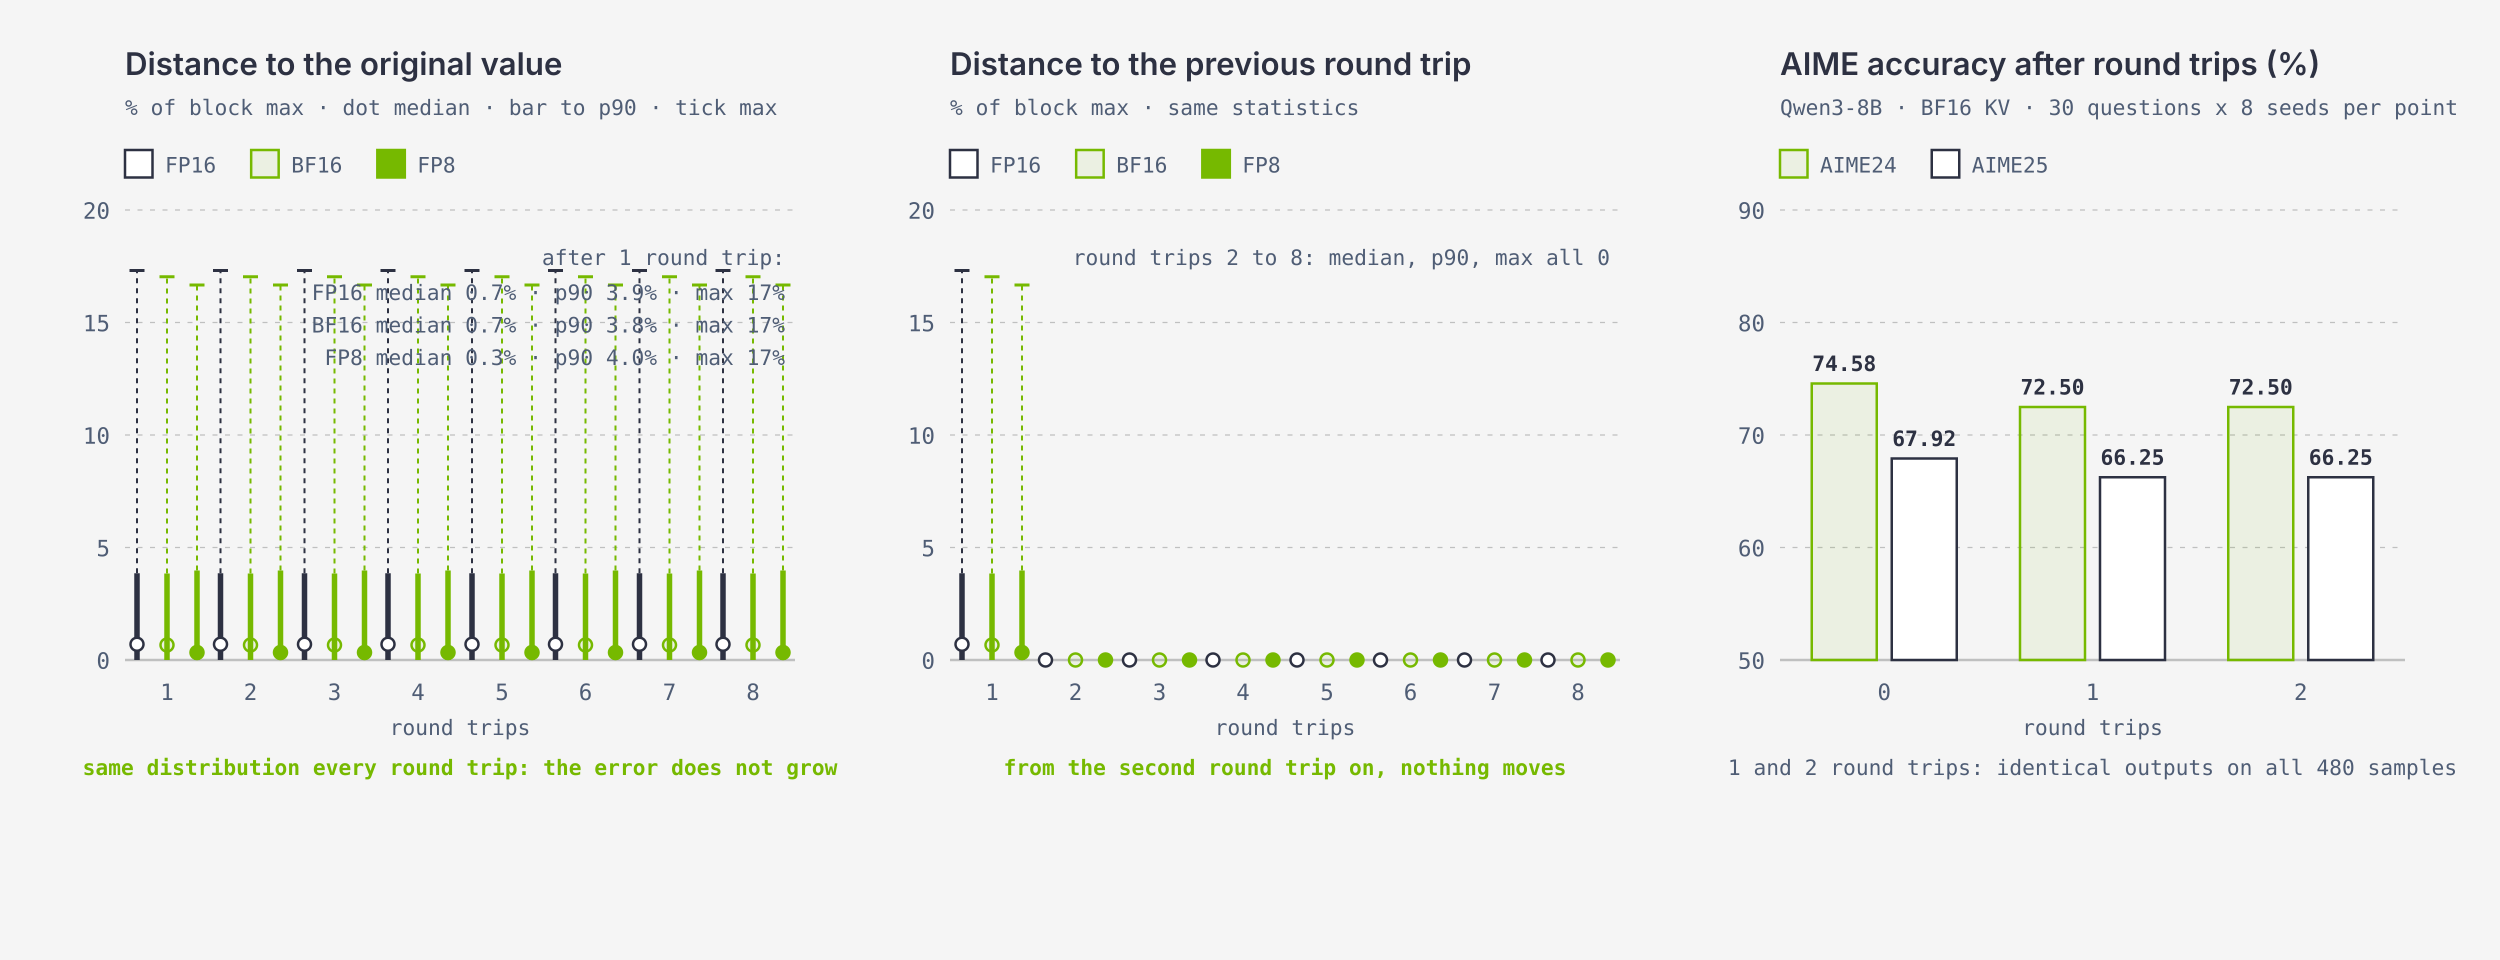
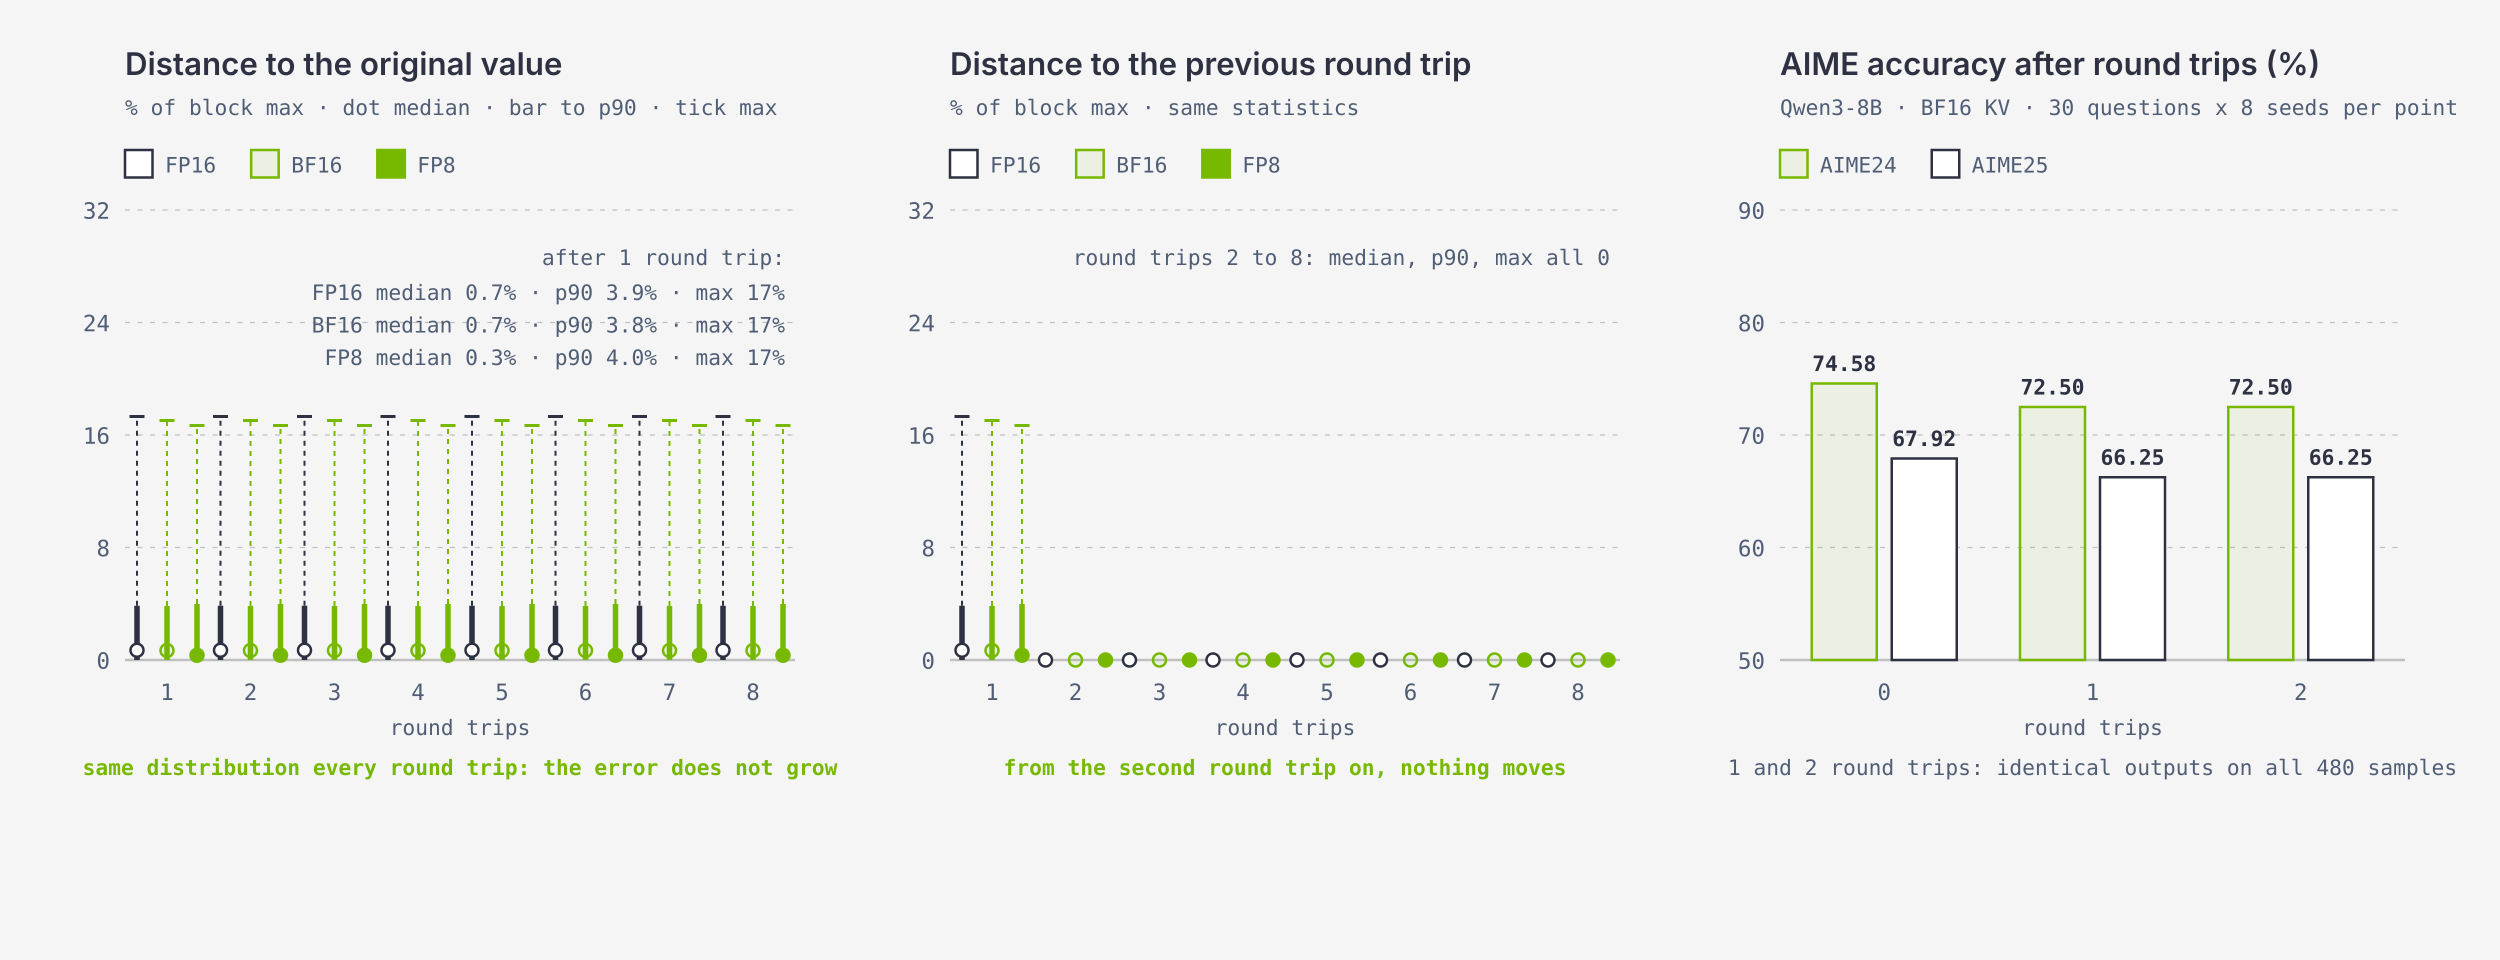
<svg xmlns="http://www.w3.org/2000/svg" viewBox="0 0 1000 384" width="1000" height="384">
  <defs>
    <marker id="ah" markerWidth="8" markerHeight="8" refX="7" refY="4" orient="auto" markerUnits="userSpaceOnUse">
      <path d="M0,0.5 L7,4 L0,7.5" fill="none" stroke="#4f5d75" stroke-width="1" />
    </marker>
  </defs>
  <rect width="1000" height="384" fill="#f5f5f5" />
  <text x="50.0" y="30.0" font-family="'Geist','Inter',system-ui,-apple-system,'Segoe UI',sans-serif" font-size="12.5" font-weight="600" fill="#2d3142" text-anchor="start">Distance to the original value</text>
  <text x="50.0" y="46.0" font-family="'Geist Mono','SFMono-Regular',Menlo,Consolas,monospace" font-size="8.5" font-weight="500" fill="#4f5d75" text-anchor="start">% of block max · dot median · bar to p90 · tick max</text>
  <line x1="50" y1="264.0" x2="318" y2="264.0" stroke="#bfc0c0" stroke-width="1" />
  <text x="44.0" y="267.5" font-family="'Geist Mono','SFMono-Regular',Menlo,Consolas,monospace" font-size="9" font-weight="500" fill="#4f5d75" text-anchor="end">0</text>
  <line x1="50" y1="219.0" x2="318" y2="219.0" stroke="#bfc0c0" stroke-width="0.5" stroke-dasharray="2,3" />
-   <text x="44.0" y="222.5" font-family="'Geist Mono','SFMono-Regular',Menlo,Consolas,monospace" font-size="9" font-weight="500" fill="#4f5d75" text-anchor="end">5</text>
+   <text x="44.0" y="222.5" font-family="'Geist Mono','SFMono-Regular',Menlo,Consolas,monospace" font-size="9" font-weight="500" fill="#4f5d75" text-anchor="end">8</text>
  <line x1="50" y1="174.0" x2="318" y2="174.0" stroke="#bfc0c0" stroke-width="0.5" stroke-dasharray="2,3" />
-   <text x="44.0" y="177.5" font-family="'Geist Mono','SFMono-Regular',Menlo,Consolas,monospace" font-size="9" font-weight="500" fill="#4f5d75" text-anchor="end">10</text>
+   <text x="44.0" y="177.5" font-family="'Geist Mono','SFMono-Regular',Menlo,Consolas,monospace" font-size="9" font-weight="500" fill="#4f5d75" text-anchor="end">16</text>
  <line x1="50" y1="129.0" x2="318" y2="129.0" stroke="#bfc0c0" stroke-width="0.5" stroke-dasharray="2,3" />
-   <text x="44.0" y="132.5" font-family="'Geist Mono','SFMono-Regular',Menlo,Consolas,monospace" font-size="9" font-weight="500" fill="#4f5d75" text-anchor="end">15</text>
+   <text x="44.0" y="132.5" font-family="'Geist Mono','SFMono-Regular',Menlo,Consolas,monospace" font-size="9" font-weight="500" fill="#4f5d75" text-anchor="end">24</text>
  <line x1="50" y1="84.0" x2="318" y2="84.0" stroke="#bfc0c0" stroke-width="0.5" stroke-dasharray="2,3" />
-   <text x="44.0" y="87.5" font-family="'Geist Mono','SFMono-Regular',Menlo,Consolas,monospace" font-size="9" font-weight="500" fill="#4f5d75" text-anchor="end">20</text>
-   <line x1="54.8" y1="229.3" x2="54.8" y2="108.2" stroke="#2d3142" stroke-width="0.8" stroke-dasharray="2,2" />
-   <line x1="54.8" y1="264.0" x2="54.8" y2="229.3" stroke="#2d3142" stroke-width="2.2" />
-   <circle cx="54.8" cy="257.7" r="2.6" fill="#ffffff" stroke="#2d3142" stroke-width="1" />
-   <line x1="51.8" y1="108.2" x2="57.8" y2="108.2" stroke="#2d3142" stroke-width="1.2" />
-   <line x1="66.8" y1="229.4" x2="66.8" y2="110.7" stroke="#76B900" stroke-width="0.8" stroke-dasharray="2,2" />
-   <line x1="66.8" y1="264.0" x2="66.8" y2="229.4" stroke="#76B900" stroke-width="2.2" />
-   <circle cx="66.8" cy="258.0" r="2.6" fill="rgba(118,185,0,0.08)" stroke="#76B900" stroke-width="1" />
-   <line x1="63.8" y1="110.7" x2="69.8" y2="110.7" stroke="#76B900" stroke-width="1.2" />
-   <line x1="78.8" y1="228.2" x2="78.8" y2="114.0" stroke="#76B900" stroke-width="0.8" stroke-dasharray="2,2" />
-   <line x1="78.8" y1="264.0" x2="78.8" y2="228.2" stroke="#76B900" stroke-width="2.2" />
-   <circle cx="78.8" cy="261.0" r="2.6" fill="#76B900" stroke="#76B900" stroke-width="1" />
-   <line x1="75.8" y1="114.0" x2="81.8" y2="114.0" stroke="#76B900" stroke-width="1.2" />
+   <text x="44.0" y="87.5" font-family="'Geist Mono','SFMono-Regular',Menlo,Consolas,monospace" font-size="9" font-weight="500" fill="#4f5d75" text-anchor="end">32</text>
+   <line x1="54.8" y1="242.3" x2="54.8" y2="166.6" stroke="#2d3142" stroke-width="0.8" stroke-dasharray="2,2" />
+   <line x1="54.8" y1="264.0" x2="54.8" y2="242.3" stroke="#2d3142" stroke-width="2.2" />
+   <circle cx="54.8" cy="260.1" r="2.6" fill="#ffffff" stroke="#2d3142" stroke-width="1" />
+   <line x1="51.8" y1="166.6" x2="57.8" y2="166.6" stroke="#2d3142" stroke-width="1.2" />
+   <line x1="66.8" y1="242.4" x2="66.8" y2="168.2" stroke="#76B900" stroke-width="0.8" stroke-dasharray="2,2" />
+   <line x1="66.8" y1="264.0" x2="66.8" y2="242.4" stroke="#76B900" stroke-width="2.2" />
+   <circle cx="66.8" cy="260.2" r="2.6" fill="rgba(118,185,0,0.08)" stroke="#76B900" stroke-width="1" />
+   <line x1="63.8" y1="168.2" x2="69.8" y2="168.2" stroke="#76B900" stroke-width="1.2" />
+   <line x1="78.8" y1="241.6" x2="78.8" y2="170.2" stroke="#76B900" stroke-width="0.8" stroke-dasharray="2,2" />
+   <line x1="78.8" y1="264.0" x2="78.8" y2="241.6" stroke="#76B900" stroke-width="2.2" />
+   <circle cx="78.8" cy="262.1" r="2.6" fill="#76B900" stroke="#76B900" stroke-width="1" />
+   <line x1="75.8" y1="170.2" x2="81.8" y2="170.2" stroke="#76B900" stroke-width="1.2" />
  <text x="66.8" y="280.0" font-family="'Geist Mono','SFMono-Regular',Menlo,Consolas,monospace" font-size="9" font-weight="500" fill="#4f5d75" text-anchor="middle">1</text>
-   <line x1="88.2" y1="229.3" x2="88.2" y2="108.2" stroke="#2d3142" stroke-width="0.8" stroke-dasharray="2,2" />
-   <line x1="88.2" y1="264.0" x2="88.2" y2="229.3" stroke="#2d3142" stroke-width="2.2" />
-   <circle cx="88.2" cy="257.7" r="2.6" fill="#ffffff" stroke="#2d3142" stroke-width="1" />
-   <line x1="85.2" y1="108.2" x2="91.2" y2="108.2" stroke="#2d3142" stroke-width="1.2" />
-   <line x1="100.2" y1="229.4" x2="100.2" y2="110.7" stroke="#76B900" stroke-width="0.8" stroke-dasharray="2,2" />
-   <line x1="100.2" y1="264.0" x2="100.2" y2="229.4" stroke="#76B900" stroke-width="2.2" />
-   <circle cx="100.2" cy="258.0" r="2.6" fill="rgba(118,185,0,0.08)" stroke="#76B900" stroke-width="1" />
-   <line x1="97.2" y1="110.7" x2="103.2" y2="110.7" stroke="#76B900" stroke-width="1.2" />
-   <line x1="112.2" y1="228.2" x2="112.2" y2="114.0" stroke="#76B900" stroke-width="0.8" stroke-dasharray="2,2" />
-   <line x1="112.2" y1="264.0" x2="112.2" y2="228.2" stroke="#76B900" stroke-width="2.2" />
-   <circle cx="112.2" cy="261.0" r="2.6" fill="#76B900" stroke="#76B900" stroke-width="1" />
-   <line x1="109.2" y1="114.0" x2="115.2" y2="114.0" stroke="#76B900" stroke-width="1.2" />
+   <line x1="88.2" y1="242.3" x2="88.2" y2="166.6" stroke="#2d3142" stroke-width="0.8" stroke-dasharray="2,2" />
+   <line x1="88.2" y1="264.0" x2="88.2" y2="242.3" stroke="#2d3142" stroke-width="2.2" />
+   <circle cx="88.2" cy="260.1" r="2.6" fill="#ffffff" stroke="#2d3142" stroke-width="1" />
+   <line x1="85.2" y1="166.6" x2="91.2" y2="166.6" stroke="#2d3142" stroke-width="1.2" />
+   <line x1="100.2" y1="242.4" x2="100.2" y2="168.2" stroke="#76B900" stroke-width="0.8" stroke-dasharray="2,2" />
+   <line x1="100.2" y1="264.0" x2="100.2" y2="242.4" stroke="#76B900" stroke-width="2.2" />
+   <circle cx="100.2" cy="260.2" r="2.6" fill="rgba(118,185,0,0.08)" stroke="#76B900" stroke-width="1" />
+   <line x1="97.2" y1="168.2" x2="103.2" y2="168.2" stroke="#76B900" stroke-width="1.2" />
+   <line x1="112.2" y1="241.6" x2="112.2" y2="170.2" stroke="#76B900" stroke-width="0.8" stroke-dasharray="2,2" />
+   <line x1="112.2" y1="264.0" x2="112.2" y2="241.6" stroke="#76B900" stroke-width="2.2" />
+   <circle cx="112.2" cy="262.1" r="2.6" fill="#76B900" stroke="#76B900" stroke-width="1" />
+   <line x1="109.2" y1="170.2" x2="115.2" y2="170.2" stroke="#76B900" stroke-width="1.2" />
  <text x="100.2" y="280.0" font-family="'Geist Mono','SFMono-Regular',Menlo,Consolas,monospace" font-size="9" font-weight="500" fill="#4f5d75" text-anchor="middle">2</text>
-   <line x1="121.8" y1="229.3" x2="121.8" y2="108.2" stroke="#2d3142" stroke-width="0.8" stroke-dasharray="2,2" />
-   <line x1="121.8" y1="264.0" x2="121.8" y2="229.3" stroke="#2d3142" stroke-width="2.2" />
-   <circle cx="121.8" cy="257.7" r="2.6" fill="#ffffff" stroke="#2d3142" stroke-width="1" />
-   <line x1="118.8" y1="108.2" x2="124.8" y2="108.2" stroke="#2d3142" stroke-width="1.2" />
-   <line x1="133.8" y1="229.4" x2="133.8" y2="110.7" stroke="#76B900" stroke-width="0.8" stroke-dasharray="2,2" />
-   <line x1="133.8" y1="264.0" x2="133.8" y2="229.4" stroke="#76B900" stroke-width="2.2" />
-   <circle cx="133.8" cy="258.0" r="2.6" fill="rgba(118,185,0,0.08)" stroke="#76B900" stroke-width="1" />
-   <line x1="130.8" y1="110.7" x2="136.8" y2="110.7" stroke="#76B900" stroke-width="1.2" />
-   <line x1="145.8" y1="228.2" x2="145.8" y2="114.0" stroke="#76B900" stroke-width="0.8" stroke-dasharray="2,2" />
-   <line x1="145.8" y1="264.0" x2="145.8" y2="228.2" stroke="#76B900" stroke-width="2.2" />
-   <circle cx="145.8" cy="261.0" r="2.6" fill="#76B900" stroke="#76B900" stroke-width="1" />
-   <line x1="142.8" y1="114.0" x2="148.8" y2="114.0" stroke="#76B900" stroke-width="1.2" />
+   <line x1="121.8" y1="242.3" x2="121.8" y2="166.6" stroke="#2d3142" stroke-width="0.8" stroke-dasharray="2,2" />
+   <line x1="121.8" y1="264.0" x2="121.8" y2="242.3" stroke="#2d3142" stroke-width="2.2" />
+   <circle cx="121.8" cy="260.1" r="2.6" fill="#ffffff" stroke="#2d3142" stroke-width="1" />
+   <line x1="118.8" y1="166.6" x2="124.8" y2="166.6" stroke="#2d3142" stroke-width="1.2" />
+   <line x1="133.8" y1="242.4" x2="133.8" y2="168.2" stroke="#76B900" stroke-width="0.8" stroke-dasharray="2,2" />
+   <line x1="133.8" y1="264.0" x2="133.8" y2="242.4" stroke="#76B900" stroke-width="2.2" />
+   <circle cx="133.8" cy="260.2" r="2.6" fill="rgba(118,185,0,0.08)" stroke="#76B900" stroke-width="1" />
+   <line x1="130.8" y1="168.2" x2="136.8" y2="168.2" stroke="#76B900" stroke-width="1.2" />
+   <line x1="145.8" y1="241.6" x2="145.8" y2="170.2" stroke="#76B900" stroke-width="0.8" stroke-dasharray="2,2" />
+   <line x1="145.8" y1="264.0" x2="145.8" y2="241.6" stroke="#76B900" stroke-width="2.2" />
+   <circle cx="145.8" cy="262.1" r="2.6" fill="#76B900" stroke="#76B900" stroke-width="1" />
+   <line x1="142.8" y1="170.2" x2="148.8" y2="170.2" stroke="#76B900" stroke-width="1.2" />
  <text x="133.8" y="280.0" font-family="'Geist Mono','SFMono-Regular',Menlo,Consolas,monospace" font-size="9" font-weight="500" fill="#4f5d75" text-anchor="middle">3</text>
-   <line x1="155.2" y1="229.3" x2="155.2" y2="108.2" stroke="#2d3142" stroke-width="0.8" stroke-dasharray="2,2" />
-   <line x1="155.2" y1="264.0" x2="155.2" y2="229.3" stroke="#2d3142" stroke-width="2.2" />
-   <circle cx="155.2" cy="257.7" r="2.6" fill="#ffffff" stroke="#2d3142" stroke-width="1" />
-   <line x1="152.2" y1="108.2" x2="158.2" y2="108.2" stroke="#2d3142" stroke-width="1.2" />
-   <line x1="167.2" y1="229.4" x2="167.2" y2="110.7" stroke="#76B900" stroke-width="0.8" stroke-dasharray="2,2" />
-   <line x1="167.2" y1="264.0" x2="167.2" y2="229.4" stroke="#76B900" stroke-width="2.2" />
-   <circle cx="167.2" cy="258.0" r="2.6" fill="rgba(118,185,0,0.08)" stroke="#76B900" stroke-width="1" />
-   <line x1="164.2" y1="110.7" x2="170.2" y2="110.7" stroke="#76B900" stroke-width="1.2" />
-   <line x1="179.2" y1="228.2" x2="179.2" y2="114.0" stroke="#76B900" stroke-width="0.8" stroke-dasharray="2,2" />
-   <line x1="179.2" y1="264.0" x2="179.2" y2="228.2" stroke="#76B900" stroke-width="2.2" />
-   <circle cx="179.2" cy="261.0" r="2.6" fill="#76B900" stroke="#76B900" stroke-width="1" />
-   <line x1="176.2" y1="114.0" x2="182.2" y2="114.0" stroke="#76B900" stroke-width="1.2" />
+   <line x1="155.2" y1="242.3" x2="155.2" y2="166.6" stroke="#2d3142" stroke-width="0.8" stroke-dasharray="2,2" />
+   <line x1="155.2" y1="264.0" x2="155.2" y2="242.3" stroke="#2d3142" stroke-width="2.2" />
+   <circle cx="155.2" cy="260.1" r="2.6" fill="#ffffff" stroke="#2d3142" stroke-width="1" />
+   <line x1="152.2" y1="166.6" x2="158.2" y2="166.6" stroke="#2d3142" stroke-width="1.2" />
+   <line x1="167.2" y1="242.4" x2="167.2" y2="168.2" stroke="#76B900" stroke-width="0.8" stroke-dasharray="2,2" />
+   <line x1="167.2" y1="264.0" x2="167.2" y2="242.4" stroke="#76B900" stroke-width="2.2" />
+   <circle cx="167.2" cy="260.2" r="2.6" fill="rgba(118,185,0,0.08)" stroke="#76B900" stroke-width="1" />
+   <line x1="164.2" y1="168.2" x2="170.2" y2="168.2" stroke="#76B900" stroke-width="1.2" />
+   <line x1="179.2" y1="241.6" x2="179.2" y2="170.2" stroke="#76B900" stroke-width="0.8" stroke-dasharray="2,2" />
+   <line x1="179.2" y1="264.0" x2="179.2" y2="241.6" stroke="#76B900" stroke-width="2.2" />
+   <circle cx="179.2" cy="262.1" r="2.6" fill="#76B900" stroke="#76B900" stroke-width="1" />
+   <line x1="176.2" y1="170.2" x2="182.2" y2="170.2" stroke="#76B900" stroke-width="1.2" />
  <text x="167.2" y="280.0" font-family="'Geist Mono','SFMono-Regular',Menlo,Consolas,monospace" font-size="9" font-weight="500" fill="#4f5d75" text-anchor="middle">4</text>
-   <line x1="188.8" y1="229.3" x2="188.8" y2="108.2" stroke="#2d3142" stroke-width="0.8" stroke-dasharray="2,2" />
-   <line x1="188.8" y1="264.0" x2="188.8" y2="229.3" stroke="#2d3142" stroke-width="2.2" />
-   <circle cx="188.8" cy="257.7" r="2.6" fill="#ffffff" stroke="#2d3142" stroke-width="1" />
-   <line x1="185.8" y1="108.2" x2="191.8" y2="108.2" stroke="#2d3142" stroke-width="1.2" />
-   <line x1="200.8" y1="229.4" x2="200.8" y2="110.7" stroke="#76B900" stroke-width="0.8" stroke-dasharray="2,2" />
-   <line x1="200.8" y1="264.0" x2="200.8" y2="229.4" stroke="#76B900" stroke-width="2.2" />
-   <circle cx="200.8" cy="258.0" r="2.6" fill="rgba(118,185,0,0.08)" stroke="#76B900" stroke-width="1" />
-   <line x1="197.8" y1="110.7" x2="203.8" y2="110.7" stroke="#76B900" stroke-width="1.2" />
-   <line x1="212.8" y1="228.2" x2="212.8" y2="114.0" stroke="#76B900" stroke-width="0.8" stroke-dasharray="2,2" />
-   <line x1="212.8" y1="264.0" x2="212.8" y2="228.2" stroke="#76B900" stroke-width="2.2" />
-   <circle cx="212.8" cy="261.0" r="2.6" fill="#76B900" stroke="#76B900" stroke-width="1" />
-   <line x1="209.8" y1="114.0" x2="215.8" y2="114.0" stroke="#76B900" stroke-width="1.2" />
+   <line x1="188.8" y1="242.3" x2="188.8" y2="166.6" stroke="#2d3142" stroke-width="0.8" stroke-dasharray="2,2" />
+   <line x1="188.8" y1="264.0" x2="188.8" y2="242.3" stroke="#2d3142" stroke-width="2.2" />
+   <circle cx="188.8" cy="260.1" r="2.6" fill="#ffffff" stroke="#2d3142" stroke-width="1" />
+   <line x1="185.8" y1="166.6" x2="191.8" y2="166.6" stroke="#2d3142" stroke-width="1.2" />
+   <line x1="200.8" y1="242.4" x2="200.8" y2="168.2" stroke="#76B900" stroke-width="0.8" stroke-dasharray="2,2" />
+   <line x1="200.8" y1="264.0" x2="200.8" y2="242.4" stroke="#76B900" stroke-width="2.2" />
+   <circle cx="200.8" cy="260.2" r="2.6" fill="rgba(118,185,0,0.08)" stroke="#76B900" stroke-width="1" />
+   <line x1="197.8" y1="168.2" x2="203.8" y2="168.2" stroke="#76B900" stroke-width="1.2" />
+   <line x1="212.8" y1="241.6" x2="212.8" y2="170.2" stroke="#76B900" stroke-width="0.8" stroke-dasharray="2,2" />
+   <line x1="212.8" y1="264.0" x2="212.8" y2="241.6" stroke="#76B900" stroke-width="2.2" />
+   <circle cx="212.8" cy="262.1" r="2.6" fill="#76B900" stroke="#76B900" stroke-width="1" />
+   <line x1="209.8" y1="170.2" x2="215.8" y2="170.2" stroke="#76B900" stroke-width="1.2" />
  <text x="200.8" y="280.0" font-family="'Geist Mono','SFMono-Regular',Menlo,Consolas,monospace" font-size="9" font-weight="500" fill="#4f5d75" text-anchor="middle">5</text>
-   <line x1="222.2" y1="229.3" x2="222.2" y2="108.2" stroke="#2d3142" stroke-width="0.8" stroke-dasharray="2,2" />
-   <line x1="222.2" y1="264.0" x2="222.2" y2="229.3" stroke="#2d3142" stroke-width="2.2" />
-   <circle cx="222.2" cy="257.7" r="2.6" fill="#ffffff" stroke="#2d3142" stroke-width="1" />
-   <line x1="219.2" y1="108.2" x2="225.2" y2="108.2" stroke="#2d3142" stroke-width="1.2" />
-   <line x1="234.2" y1="229.4" x2="234.2" y2="110.7" stroke="#76B900" stroke-width="0.8" stroke-dasharray="2,2" />
-   <line x1="234.2" y1="264.0" x2="234.2" y2="229.4" stroke="#76B900" stroke-width="2.2" />
-   <circle cx="234.2" cy="258.0" r="2.6" fill="rgba(118,185,0,0.08)" stroke="#76B900" stroke-width="1" />
-   <line x1="231.2" y1="110.7" x2="237.2" y2="110.7" stroke="#76B900" stroke-width="1.2" />
-   <line x1="246.2" y1="228.2" x2="246.2" y2="114.0" stroke="#76B900" stroke-width="0.8" stroke-dasharray="2,2" />
-   <line x1="246.2" y1="264.0" x2="246.2" y2="228.2" stroke="#76B900" stroke-width="2.2" />
-   <circle cx="246.2" cy="261.0" r="2.6" fill="#76B900" stroke="#76B900" stroke-width="1" />
-   <line x1="243.2" y1="114.0" x2="249.2" y2="114.0" stroke="#76B900" stroke-width="1.2" />
+   <line x1="222.2" y1="242.3" x2="222.2" y2="166.6" stroke="#2d3142" stroke-width="0.8" stroke-dasharray="2,2" />
+   <line x1="222.2" y1="264.0" x2="222.2" y2="242.3" stroke="#2d3142" stroke-width="2.2" />
+   <circle cx="222.2" cy="260.1" r="2.6" fill="#ffffff" stroke="#2d3142" stroke-width="1" />
+   <line x1="219.2" y1="166.6" x2="225.2" y2="166.6" stroke="#2d3142" stroke-width="1.2" />
+   <line x1="234.2" y1="242.4" x2="234.2" y2="168.2" stroke="#76B900" stroke-width="0.8" stroke-dasharray="2,2" />
+   <line x1="234.2" y1="264.0" x2="234.2" y2="242.4" stroke="#76B900" stroke-width="2.2" />
+   <circle cx="234.2" cy="260.2" r="2.6" fill="rgba(118,185,0,0.08)" stroke="#76B900" stroke-width="1" />
+   <line x1="231.2" y1="168.2" x2="237.2" y2="168.2" stroke="#76B900" stroke-width="1.2" />
+   <line x1="246.2" y1="241.6" x2="246.2" y2="170.2" stroke="#76B900" stroke-width="0.8" stroke-dasharray="2,2" />
+   <line x1="246.2" y1="264.0" x2="246.2" y2="241.6" stroke="#76B900" stroke-width="2.2" />
+   <circle cx="246.2" cy="262.1" r="2.6" fill="#76B900" stroke="#76B900" stroke-width="1" />
+   <line x1="243.2" y1="170.2" x2="249.2" y2="170.2" stroke="#76B900" stroke-width="1.2" />
  <text x="234.2" y="280.0" font-family="'Geist Mono','SFMono-Regular',Menlo,Consolas,monospace" font-size="9" font-weight="500" fill="#4f5d75" text-anchor="middle">6</text>
-   <line x1="255.8" y1="229.3" x2="255.8" y2="108.2" stroke="#2d3142" stroke-width="0.8" stroke-dasharray="2,2" />
-   <line x1="255.8" y1="264.0" x2="255.8" y2="229.3" stroke="#2d3142" stroke-width="2.2" />
-   <circle cx="255.8" cy="257.7" r="2.6" fill="#ffffff" stroke="#2d3142" stroke-width="1" />
-   <line x1="252.8" y1="108.2" x2="258.8" y2="108.2" stroke="#2d3142" stroke-width="1.2" />
-   <line x1="267.8" y1="229.4" x2="267.8" y2="110.7" stroke="#76B900" stroke-width="0.8" stroke-dasharray="2,2" />
-   <line x1="267.8" y1="264.0" x2="267.8" y2="229.4" stroke="#76B900" stroke-width="2.2" />
-   <circle cx="267.8" cy="258.0" r="2.6" fill="rgba(118,185,0,0.08)" stroke="#76B900" stroke-width="1" />
-   <line x1="264.8" y1="110.7" x2="270.8" y2="110.7" stroke="#76B900" stroke-width="1.2" />
-   <line x1="279.8" y1="228.2" x2="279.8" y2="114.0" stroke="#76B900" stroke-width="0.8" stroke-dasharray="2,2" />
-   <line x1="279.8" y1="264.0" x2="279.8" y2="228.2" stroke="#76B900" stroke-width="2.2" />
-   <circle cx="279.8" cy="261.0" r="2.6" fill="#76B900" stroke="#76B900" stroke-width="1" />
-   <line x1="276.8" y1="114.0" x2="282.8" y2="114.0" stroke="#76B900" stroke-width="1.2" />
+   <line x1="255.8" y1="242.3" x2="255.8" y2="166.6" stroke="#2d3142" stroke-width="0.8" stroke-dasharray="2,2" />
+   <line x1="255.8" y1="264.0" x2="255.8" y2="242.3" stroke="#2d3142" stroke-width="2.2" />
+   <circle cx="255.8" cy="260.1" r="2.6" fill="#ffffff" stroke="#2d3142" stroke-width="1" />
+   <line x1="252.8" y1="166.6" x2="258.8" y2="166.6" stroke="#2d3142" stroke-width="1.2" />
+   <line x1="267.8" y1="242.4" x2="267.8" y2="168.2" stroke="#76B900" stroke-width="0.8" stroke-dasharray="2,2" />
+   <line x1="267.8" y1="264.0" x2="267.8" y2="242.4" stroke="#76B900" stroke-width="2.2" />
+   <circle cx="267.8" cy="260.2" r="2.6" fill="rgba(118,185,0,0.08)" stroke="#76B900" stroke-width="1" />
+   <line x1="264.8" y1="168.2" x2="270.8" y2="168.2" stroke="#76B900" stroke-width="1.2" />
+   <line x1="279.8" y1="241.6" x2="279.8" y2="170.2" stroke="#76B900" stroke-width="0.8" stroke-dasharray="2,2" />
+   <line x1="279.8" y1="264.0" x2="279.8" y2="241.6" stroke="#76B900" stroke-width="2.2" />
+   <circle cx="279.8" cy="262.1" r="2.6" fill="#76B900" stroke="#76B900" stroke-width="1" />
+   <line x1="276.8" y1="170.2" x2="282.8" y2="170.2" stroke="#76B900" stroke-width="1.2" />
  <text x="267.8" y="280.0" font-family="'Geist Mono','SFMono-Regular',Menlo,Consolas,monospace" font-size="9" font-weight="500" fill="#4f5d75" text-anchor="middle">7</text>
-   <line x1="289.2" y1="229.3" x2="289.2" y2="108.2" stroke="#2d3142" stroke-width="0.8" stroke-dasharray="2,2" />
-   <line x1="289.2" y1="264.0" x2="289.2" y2="229.3" stroke="#2d3142" stroke-width="2.2" />
-   <circle cx="289.2" cy="257.7" r="2.6" fill="#ffffff" stroke="#2d3142" stroke-width="1" />
-   <line x1="286.2" y1="108.2" x2="292.2" y2="108.2" stroke="#2d3142" stroke-width="1.2" />
-   <line x1="301.2" y1="229.4" x2="301.2" y2="110.7" stroke="#76B900" stroke-width="0.8" stroke-dasharray="2,2" />
-   <line x1="301.2" y1="264.0" x2="301.2" y2="229.4" stroke="#76B900" stroke-width="2.2" />
-   <circle cx="301.2" cy="258.0" r="2.6" fill="rgba(118,185,0,0.08)" stroke="#76B900" stroke-width="1" />
-   <line x1="298.2" y1="110.7" x2="304.2" y2="110.7" stroke="#76B900" stroke-width="1.2" />
-   <line x1="313.2" y1="228.2" x2="313.2" y2="114.0" stroke="#76B900" stroke-width="0.8" stroke-dasharray="2,2" />
-   <line x1="313.2" y1="264.0" x2="313.2" y2="228.2" stroke="#76B900" stroke-width="2.2" />
-   <circle cx="313.2" cy="261.0" r="2.6" fill="#76B900" stroke="#76B900" stroke-width="1" />
-   <line x1="310.2" y1="114.0" x2="316.2" y2="114.0" stroke="#76B900" stroke-width="1.2" />
+   <line x1="289.2" y1="242.3" x2="289.2" y2="166.6" stroke="#2d3142" stroke-width="0.8" stroke-dasharray="2,2" />
+   <line x1="289.2" y1="264.0" x2="289.2" y2="242.3" stroke="#2d3142" stroke-width="2.2" />
+   <circle cx="289.2" cy="260.1" r="2.6" fill="#ffffff" stroke="#2d3142" stroke-width="1" />
+   <line x1="286.2" y1="166.6" x2="292.2" y2="166.6" stroke="#2d3142" stroke-width="1.2" />
+   <line x1="301.2" y1="242.4" x2="301.2" y2="168.2" stroke="#76B900" stroke-width="0.8" stroke-dasharray="2,2" />
+   <line x1="301.2" y1="264.0" x2="301.2" y2="242.4" stroke="#76B900" stroke-width="2.2" />
+   <circle cx="301.2" cy="260.2" r="2.6" fill="rgba(118,185,0,0.08)" stroke="#76B900" stroke-width="1" />
+   <line x1="298.2" y1="168.2" x2="304.2" y2="168.2" stroke="#76B900" stroke-width="1.2" />
+   <line x1="313.2" y1="241.6" x2="313.2" y2="170.2" stroke="#76B900" stroke-width="0.8" stroke-dasharray="2,2" />
+   <line x1="313.2" y1="264.0" x2="313.2" y2="241.6" stroke="#76B900" stroke-width="2.2" />
+   <circle cx="313.2" cy="262.1" r="2.6" fill="#76B900" stroke="#76B900" stroke-width="1" />
+   <line x1="310.2" y1="170.2" x2="316.2" y2="170.2" stroke="#76B900" stroke-width="1.2" />
  <text x="301.2" y="280.0" font-family="'Geist Mono','SFMono-Regular',Menlo,Consolas,monospace" font-size="9" font-weight="500" fill="#4f5d75" text-anchor="middle">8</text>
  <text x="184.0" y="294.0" font-family="'Geist Mono','SFMono-Regular',Menlo,Consolas,monospace" font-size="8.5" font-weight="500" fill="#4f5d75" text-anchor="middle">round trips</text>
  <rect x="50" y="60" width="11" height="11" fill="#ffffff" stroke="#2d3142" />
  <text x="66.0" y="69.0" font-family="'Geist Mono','SFMono-Regular',Menlo,Consolas,monospace" font-size="8.5" font-weight="500" fill="#4f5d75" text-anchor="start">FP16</text>
  <rect x="100.465" y="60" width="11" height="11" fill="rgba(118,185,0,0.08)" stroke="#76B900" />
  <text x="116.5" y="69.0" font-family="'Geist Mono','SFMono-Regular',Menlo,Consolas,monospace" font-size="8.5" font-weight="500" fill="#4f5d75" text-anchor="start">BF16</text>
  <rect x="150.93" y="60" width="11" height="11" fill="#76B900" stroke="#76B900" />
  <text x="166.9" y="69.0" font-family="'Geist Mono','SFMono-Regular',Menlo,Consolas,monospace" font-size="8.5" font-weight="500" fill="#4f5d75" text-anchor="start">FP8</text>
  <text x="184.0" y="310.0" font-family="'Geist Mono','SFMono-Regular',Menlo,Consolas,monospace" font-size="8.5" font-weight="600" fill="#76B900" text-anchor="middle">same distribution every round trip: the error does not grow</text>
  <text x="314.0" y="106.0" font-family="'Geist Mono','SFMono-Regular',Menlo,Consolas,monospace" font-size="8.5" font-weight="500" fill="#4f5d75" text-anchor="end">after 1 round trip:</text>
  <text x="314.0" y="120.0" font-family="'Geist Mono','SFMono-Regular',Menlo,Consolas,monospace" font-size="8.5" font-weight="500" fill="#4f5d75" text-anchor="end">FP16 median 0.7% · p90 3.9% · max 17%</text>
  <text x="314.0" y="133.0" font-family="'Geist Mono','SFMono-Regular',Menlo,Consolas,monospace" font-size="8.5" font-weight="500" fill="#4f5d75" text-anchor="end">BF16 median 0.7% · p90 3.8% · max 17%</text>
  <text x="314.0" y="146.0" font-family="'Geist Mono','SFMono-Regular',Menlo,Consolas,monospace" font-size="8.5" font-weight="500" fill="#4f5d75" text-anchor="end">FP8 median 0.3% · p90 4.0% · max 17%</text>
  <text x="380.0" y="30.0" font-family="'Geist','Inter',system-ui,-apple-system,'Segoe UI',sans-serif" font-size="12.5" font-weight="600" fill="#2d3142" text-anchor="start">Distance to the previous round trip</text>
  <text x="380.0" y="46.0" font-family="'Geist Mono','SFMono-Regular',Menlo,Consolas,monospace" font-size="8.5" font-weight="500" fill="#4f5d75" text-anchor="start">% of block max · same statistics</text>
  <line x1="380" y1="264.0" x2="648" y2="264.0" stroke="#bfc0c0" stroke-width="1" />
  <text x="374.0" y="267.5" font-family="'Geist Mono','SFMono-Regular',Menlo,Consolas,monospace" font-size="9" font-weight="500" fill="#4f5d75" text-anchor="end">0</text>
  <line x1="380" y1="219.0" x2="648" y2="219.0" stroke="#bfc0c0" stroke-width="0.5" stroke-dasharray="2,3" />
-   <text x="374.0" y="222.5" font-family="'Geist Mono','SFMono-Regular',Menlo,Consolas,monospace" font-size="9" font-weight="500" fill="#4f5d75" text-anchor="end">5</text>
+   <text x="374.0" y="222.5" font-family="'Geist Mono','SFMono-Regular',Menlo,Consolas,monospace" font-size="9" font-weight="500" fill="#4f5d75" text-anchor="end">8</text>
  <line x1="380" y1="174.0" x2="648" y2="174.0" stroke="#bfc0c0" stroke-width="0.5" stroke-dasharray="2,3" />
-   <text x="374.0" y="177.5" font-family="'Geist Mono','SFMono-Regular',Menlo,Consolas,monospace" font-size="9" font-weight="500" fill="#4f5d75" text-anchor="end">10</text>
+   <text x="374.0" y="177.5" font-family="'Geist Mono','SFMono-Regular',Menlo,Consolas,monospace" font-size="9" font-weight="500" fill="#4f5d75" text-anchor="end">16</text>
  <line x1="380" y1="129.0" x2="648" y2="129.0" stroke="#bfc0c0" stroke-width="0.5" stroke-dasharray="2,3" />
-   <text x="374.0" y="132.5" font-family="'Geist Mono','SFMono-Regular',Menlo,Consolas,monospace" font-size="9" font-weight="500" fill="#4f5d75" text-anchor="end">15</text>
+   <text x="374.0" y="132.5" font-family="'Geist Mono','SFMono-Regular',Menlo,Consolas,monospace" font-size="9" font-weight="500" fill="#4f5d75" text-anchor="end">24</text>
  <line x1="380" y1="84.0" x2="648" y2="84.0" stroke="#bfc0c0" stroke-width="0.5" stroke-dasharray="2,3" />
-   <text x="374.0" y="87.5" font-family="'Geist Mono','SFMono-Regular',Menlo,Consolas,monospace" font-size="9" font-weight="500" fill="#4f5d75" text-anchor="end">20</text>
-   <line x1="384.8" y1="229.3" x2="384.8" y2="108.2" stroke="#2d3142" stroke-width="0.8" stroke-dasharray="2,2" />
-   <line x1="384.8" y1="264.0" x2="384.8" y2="229.3" stroke="#2d3142" stroke-width="2.2" />
-   <circle cx="384.8" cy="257.7" r="2.6" fill="#ffffff" stroke="#2d3142" stroke-width="1" />
-   <line x1="381.8" y1="108.2" x2="387.8" y2="108.2" stroke="#2d3142" stroke-width="1.2" />
-   <line x1="396.8" y1="229.4" x2="396.8" y2="110.7" stroke="#76B900" stroke-width="0.8" stroke-dasharray="2,2" />
-   <line x1="396.8" y1="264.0" x2="396.8" y2="229.4" stroke="#76B900" stroke-width="2.2" />
-   <circle cx="396.8" cy="258.0" r="2.6" fill="rgba(118,185,0,0.08)" stroke="#76B900" stroke-width="1" />
-   <line x1="393.8" y1="110.7" x2="399.8" y2="110.7" stroke="#76B900" stroke-width="1.2" />
-   <line x1="408.8" y1="228.2" x2="408.8" y2="114.0" stroke="#76B900" stroke-width="0.8" stroke-dasharray="2,2" />
-   <line x1="408.8" y1="264.0" x2="408.8" y2="228.2" stroke="#76B900" stroke-width="2.2" />
-   <circle cx="408.8" cy="261.0" r="2.6" fill="#76B900" stroke="#76B900" stroke-width="1" />
-   <line x1="405.8" y1="114.0" x2="411.8" y2="114.0" stroke="#76B900" stroke-width="1.2" />
+   <text x="374.0" y="87.5" font-family="'Geist Mono','SFMono-Regular',Menlo,Consolas,monospace" font-size="9" font-weight="500" fill="#4f5d75" text-anchor="end">32</text>
+   <line x1="384.8" y1="242.3" x2="384.8" y2="166.6" stroke="#2d3142" stroke-width="0.8" stroke-dasharray="2,2" />
+   <line x1="384.8" y1="264.0" x2="384.8" y2="242.3" stroke="#2d3142" stroke-width="2.2" />
+   <circle cx="384.8" cy="260.1" r="2.6" fill="#ffffff" stroke="#2d3142" stroke-width="1" />
+   <line x1="381.8" y1="166.6" x2="387.8" y2="166.6" stroke="#2d3142" stroke-width="1.2" />
+   <line x1="396.8" y1="242.4" x2="396.8" y2="168.2" stroke="#76B900" stroke-width="0.8" stroke-dasharray="2,2" />
+   <line x1="396.8" y1="264.0" x2="396.8" y2="242.4" stroke="#76B900" stroke-width="2.2" />
+   <circle cx="396.8" cy="260.2" r="2.6" fill="rgba(118,185,0,0.08)" stroke="#76B900" stroke-width="1" />
+   <line x1="393.8" y1="168.2" x2="399.8" y2="168.2" stroke="#76B900" stroke-width="1.2" />
+   <line x1="408.8" y1="241.6" x2="408.8" y2="170.2" stroke="#76B900" stroke-width="0.8" stroke-dasharray="2,2" />
+   <line x1="408.8" y1="264.0" x2="408.8" y2="241.6" stroke="#76B900" stroke-width="2.2" />
+   <circle cx="408.8" cy="262.1" r="2.6" fill="#76B900" stroke="#76B900" stroke-width="1" />
+   <line x1="405.8" y1="170.2" x2="411.8" y2="170.2" stroke="#76B900" stroke-width="1.2" />
  <text x="396.8" y="280.0" font-family="'Geist Mono','SFMono-Regular',Menlo,Consolas,monospace" font-size="9" font-weight="500" fill="#4f5d75" text-anchor="middle">1</text>
  <line x1="418.2" y1="264.0" x2="418.2" y2="264.0" stroke="#2d3142" stroke-width="2.2" />
  <circle cx="418.2" cy="264.0" r="2.6" fill="#ffffff" stroke="#2d3142" stroke-width="1" />
  <line x1="430.2" y1="264.0" x2="430.2" y2="264.0" stroke="#76B900" stroke-width="2.2" />
  <circle cx="430.2" cy="264.0" r="2.6" fill="rgba(118,185,0,0.08)" stroke="#76B900" stroke-width="1" />
  <line x1="442.2" y1="264.0" x2="442.2" y2="264.0" stroke="#76B900" stroke-width="2.2" />
  <circle cx="442.2" cy="264.0" r="2.6" fill="#76B900" stroke="#76B900" stroke-width="1" />
  <text x="430.2" y="280.0" font-family="'Geist Mono','SFMono-Regular',Menlo,Consolas,monospace" font-size="9" font-weight="500" fill="#4f5d75" text-anchor="middle">2</text>
  <line x1="451.8" y1="264.0" x2="451.8" y2="264.0" stroke="#2d3142" stroke-width="2.2" />
  <circle cx="451.8" cy="264.0" r="2.6" fill="#ffffff" stroke="#2d3142" stroke-width="1" />
  <line x1="463.8" y1="264.0" x2="463.8" y2="264.0" stroke="#76B900" stroke-width="2.2" />
  <circle cx="463.8" cy="264.0" r="2.6" fill="rgba(118,185,0,0.08)" stroke="#76B900" stroke-width="1" />
  <line x1="475.8" y1="264.0" x2="475.8" y2="264.0" stroke="#76B900" stroke-width="2.2" />
  <circle cx="475.8" cy="264.0" r="2.6" fill="#76B900" stroke="#76B900" stroke-width="1" />
  <text x="463.8" y="280.0" font-family="'Geist Mono','SFMono-Regular',Menlo,Consolas,monospace" font-size="9" font-weight="500" fill="#4f5d75" text-anchor="middle">3</text>
  <line x1="485.2" y1="264.0" x2="485.2" y2="264.0" stroke="#2d3142" stroke-width="2.2" />
  <circle cx="485.2" cy="264.0" r="2.6" fill="#ffffff" stroke="#2d3142" stroke-width="1" />
  <line x1="497.2" y1="264.0" x2="497.2" y2="264.0" stroke="#76B900" stroke-width="2.2" />
  <circle cx="497.2" cy="264.0" r="2.6" fill="rgba(118,185,0,0.08)" stroke="#76B900" stroke-width="1" />
  <line x1="509.2" y1="264.0" x2="509.2" y2="264.0" stroke="#76B900" stroke-width="2.2" />
  <circle cx="509.2" cy="264.0" r="2.6" fill="#76B900" stroke="#76B900" stroke-width="1" />
  <text x="497.2" y="280.0" font-family="'Geist Mono','SFMono-Regular',Menlo,Consolas,monospace" font-size="9" font-weight="500" fill="#4f5d75" text-anchor="middle">4</text>
  <line x1="518.8" y1="264.0" x2="518.8" y2="264.0" stroke="#2d3142" stroke-width="2.2" />
  <circle cx="518.8" cy="264.0" r="2.6" fill="#ffffff" stroke="#2d3142" stroke-width="1" />
  <line x1="530.8" y1="264.0" x2="530.8" y2="264.0" stroke="#76B900" stroke-width="2.2" />
  <circle cx="530.8" cy="264.0" r="2.6" fill="rgba(118,185,0,0.08)" stroke="#76B900" stroke-width="1" />
  <line x1="542.8" y1="264.0" x2="542.8" y2="264.0" stroke="#76B900" stroke-width="2.2" />
  <circle cx="542.8" cy="264.0" r="2.6" fill="#76B900" stroke="#76B900" stroke-width="1" />
  <text x="530.8" y="280.0" font-family="'Geist Mono','SFMono-Regular',Menlo,Consolas,monospace" font-size="9" font-weight="500" fill="#4f5d75" text-anchor="middle">5</text>
  <line x1="552.2" y1="264.0" x2="552.2" y2="264.0" stroke="#2d3142" stroke-width="2.2" />
  <circle cx="552.2" cy="264.0" r="2.6" fill="#ffffff" stroke="#2d3142" stroke-width="1" />
  <line x1="564.2" y1="264.0" x2="564.2" y2="264.0" stroke="#76B900" stroke-width="2.2" />
  <circle cx="564.2" cy="264.0" r="2.6" fill="rgba(118,185,0,0.08)" stroke="#76B900" stroke-width="1" />
  <line x1="576.2" y1="264.0" x2="576.2" y2="264.0" stroke="#76B900" stroke-width="2.2" />
  <circle cx="576.2" cy="264.0" r="2.6" fill="#76B900" stroke="#76B900" stroke-width="1" />
  <text x="564.2" y="280.0" font-family="'Geist Mono','SFMono-Regular',Menlo,Consolas,monospace" font-size="9" font-weight="500" fill="#4f5d75" text-anchor="middle">6</text>
  <line x1="585.8" y1="264.0" x2="585.8" y2="264.0" stroke="#2d3142" stroke-width="2.2" />
  <circle cx="585.8" cy="264.0" r="2.6" fill="#ffffff" stroke="#2d3142" stroke-width="1" />
  <line x1="597.8" y1="264.0" x2="597.8" y2="264.0" stroke="#76B900" stroke-width="2.2" />
  <circle cx="597.8" cy="264.0" r="2.6" fill="rgba(118,185,0,0.08)" stroke="#76B900" stroke-width="1" />
  <line x1="609.8" y1="264.0" x2="609.8" y2="264.0" stroke="#76B900" stroke-width="2.2" />
  <circle cx="609.8" cy="264.0" r="2.6" fill="#76B900" stroke="#76B900" stroke-width="1" />
  <text x="597.8" y="280.0" font-family="'Geist Mono','SFMono-Regular',Menlo,Consolas,monospace" font-size="9" font-weight="500" fill="#4f5d75" text-anchor="middle">7</text>
  <line x1="619.2" y1="264.0" x2="619.2" y2="264.0" stroke="#2d3142" stroke-width="2.2" />
  <circle cx="619.2" cy="264.0" r="2.6" fill="#ffffff" stroke="#2d3142" stroke-width="1" />
  <line x1="631.2" y1="264.0" x2="631.2" y2="264.0" stroke="#76B900" stroke-width="2.2" />
  <circle cx="631.2" cy="264.0" r="2.6" fill="rgba(118,185,0,0.08)" stroke="#76B900" stroke-width="1" />
  <line x1="643.2" y1="264.0" x2="643.2" y2="264.0" stroke="#76B900" stroke-width="2.2" />
  <circle cx="643.2" cy="264.0" r="2.6" fill="#76B900" stroke="#76B900" stroke-width="1" />
  <text x="631.2" y="280.0" font-family="'Geist Mono','SFMono-Regular',Menlo,Consolas,monospace" font-size="9" font-weight="500" fill="#4f5d75" text-anchor="middle">8</text>
  <text x="514.0" y="294.0" font-family="'Geist Mono','SFMono-Regular',Menlo,Consolas,monospace" font-size="8.5" font-weight="500" fill="#4f5d75" text-anchor="middle">round trips</text>
  <rect x="380" y="60" width="11" height="11" fill="#ffffff" stroke="#2d3142" />
  <text x="396.0" y="69.0" font-family="'Geist Mono','SFMono-Regular',Menlo,Consolas,monospace" font-size="8.5" font-weight="500" fill="#4f5d75" text-anchor="start">FP16</text>
  <rect x="430.465" y="60" width="11" height="11" fill="rgba(118,185,0,0.08)" stroke="#76B900" />
  <text x="446.5" y="69.0" font-family="'Geist Mono','SFMono-Regular',Menlo,Consolas,monospace" font-size="8.5" font-weight="500" fill="#4f5d75" text-anchor="start">BF16</text>
  <rect x="480.93" y="60" width="11" height="11" fill="#76B900" stroke="#76B900" />
  <text x="496.9" y="69.0" font-family="'Geist Mono','SFMono-Regular',Menlo,Consolas,monospace" font-size="8.5" font-weight="500" fill="#4f5d75" text-anchor="start">FP8</text>
  <text x="514.0" y="310.0" font-family="'Geist Mono','SFMono-Regular',Menlo,Consolas,monospace" font-size="8.5" font-weight="600" fill="#76B900" text-anchor="middle">from the second round trip on, nothing moves</text>
  <text x="644.0" y="106.0" font-family="'Geist Mono','SFMono-Regular',Menlo,Consolas,monospace" font-size="8.5" font-weight="500" fill="#4f5d75" text-anchor="end">round trips 2 to 8: median, p90, max all 0</text>
  <text x="712.0" y="30.0" font-family="'Geist','Inter',system-ui,-apple-system,'Segoe UI',sans-serif" font-size="12.5" font-weight="600" fill="#2d3142" text-anchor="start">AIME accuracy after round trips (%)</text>
  <text x="712.0" y="46.0" font-family="'Geist Mono','SFMono-Regular',Menlo,Consolas,monospace" font-size="8.5" font-weight="500" fill="#4f5d75" text-anchor="start">Qwen3-8B · BF16 KV · 30 questions x 8 seeds per point</text>
  <line x1="712" y1="264.0" x2="962" y2="264.0" stroke="#bfc0c0" stroke-width="1" />
  <text x="706.0" y="267.5" font-family="'Geist Mono','SFMono-Regular',Menlo,Consolas,monospace" font-size="9" font-weight="500" fill="#4f5d75" text-anchor="end">50</text>
  <line x1="712" y1="219.0" x2="962" y2="219.0" stroke="#bfc0c0" stroke-width="0.5" stroke-dasharray="2,3" />
  <text x="706.0" y="222.5" font-family="'Geist Mono','SFMono-Regular',Menlo,Consolas,monospace" font-size="9" font-weight="500" fill="#4f5d75" text-anchor="end">60</text>
  <line x1="712" y1="174.0" x2="962" y2="174.0" stroke="#bfc0c0" stroke-width="0.5" stroke-dasharray="2,3" />
  <text x="706.0" y="177.5" font-family="'Geist Mono','SFMono-Regular',Menlo,Consolas,monospace" font-size="9" font-weight="500" fill="#4f5d75" text-anchor="end">70</text>
  <line x1="712" y1="129.0" x2="962" y2="129.0" stroke="#bfc0c0" stroke-width="0.5" stroke-dasharray="2,3" />
  <text x="706.0" y="132.5" font-family="'Geist Mono','SFMono-Regular',Menlo,Consolas,monospace" font-size="9" font-weight="500" fill="#4f5d75" text-anchor="end">80</text>
  <line x1="712" y1="84.0" x2="962" y2="84.0" stroke="#bfc0c0" stroke-width="0.5" stroke-dasharray="2,3" />
  <text x="706.0" y="87.5" font-family="'Geist Mono','SFMono-Regular',Menlo,Consolas,monospace" font-size="9" font-weight="500" fill="#4f5d75" text-anchor="end">90</text>
  <rect x="724.7" y="153.4" width="26" height="110.6" fill="rgba(118,185,0,0.08)" stroke="#76B900" stroke-width="1" />
  <text x="737.7" y="148.4" font-family="'Geist Mono','SFMono-Regular',Menlo,Consolas,monospace" font-size="8.5" font-weight="600" fill="#2d3142" text-anchor="middle">74.58</text>
  <rect x="756.7" y="183.4" width="26" height="80.6" fill="#ffffff" stroke="#2d3142" stroke-width="1" />
  <text x="769.7" y="178.4" font-family="'Geist Mono','SFMono-Regular',Menlo,Consolas,monospace" font-size="8.5" font-weight="600" fill="#2d3142" text-anchor="middle">67.92</text>
  <rect x="808.0" y="162.8" width="26" height="101.2" fill="rgba(118,185,0,0.08)" stroke="#76B900" stroke-width="1" />
  <text x="821.0" y="157.8" font-family="'Geist Mono','SFMono-Regular',Menlo,Consolas,monospace" font-size="8.5" font-weight="600" fill="#2d3142" text-anchor="middle">72.50</text>
  <rect x="840.0" y="190.9" width="26" height="73.1" fill="#ffffff" stroke="#2d3142" stroke-width="1" />
  <text x="853.0" y="185.9" font-family="'Geist Mono','SFMono-Regular',Menlo,Consolas,monospace" font-size="8.5" font-weight="600" fill="#2d3142" text-anchor="middle">66.25</text>
  <rect x="891.3" y="162.8" width="26" height="101.2" fill="rgba(118,185,0,0.08)" stroke="#76B900" stroke-width="1" />
  <text x="904.3" y="157.8" font-family="'Geist Mono','SFMono-Regular',Menlo,Consolas,monospace" font-size="8.5" font-weight="600" fill="#2d3142" text-anchor="middle">72.50</text>
  <rect x="923.3" y="190.9" width="26" height="73.1" fill="#ffffff" stroke="#2d3142" stroke-width="1" />
  <text x="936.3" y="185.9" font-family="'Geist Mono','SFMono-Regular',Menlo,Consolas,monospace" font-size="8.5" font-weight="600" fill="#2d3142" text-anchor="middle">66.25</text>
  <rect x="712" y="60" width="11" height="11" fill="rgba(118,185,0,0.08)" stroke="#76B900" />
  <text x="728.0" y="69.0" font-family="'Geist Mono','SFMono-Regular',Menlo,Consolas,monospace" font-size="8.5" font-weight="500" fill="#4f5d75" text-anchor="start">AIME24</text>
  <rect x="772.698" y="60" width="11" height="11" fill="#ffffff" stroke="#2d3142" />
  <text x="788.7" y="69.0" font-family="'Geist Mono','SFMono-Regular',Menlo,Consolas,monospace" font-size="8.5" font-weight="500" fill="#4f5d75" text-anchor="start">AIME25</text>
  <text x="753.7" y="280.0" font-family="'Geist Mono','SFMono-Regular',Menlo,Consolas,monospace" font-size="9" font-weight="500" fill="#4f5d75" text-anchor="middle">0</text>
  <text x="837.0" y="280.0" font-family="'Geist Mono','SFMono-Regular',Menlo,Consolas,monospace" font-size="9" font-weight="500" fill="#4f5d75" text-anchor="middle">1</text>
  <text x="920.3" y="280.0" font-family="'Geist Mono','SFMono-Regular',Menlo,Consolas,monospace" font-size="9" font-weight="500" fill="#4f5d75" text-anchor="middle">2</text>
  <text x="837.0" y="294.0" font-family="'Geist Mono','SFMono-Regular',Menlo,Consolas,monospace" font-size="8.5" font-weight="500" fill="#4f5d75" text-anchor="middle">round trips</text>
  <text x="837.0" y="310.0" font-family="'Geist Mono','SFMono-Regular',Menlo,Consolas,monospace" font-size="8.5" font-weight="500" fill="#4f5d75" text-anchor="middle">1 and 2 round trips: identical outputs on all 480 samples</text>
</svg>
